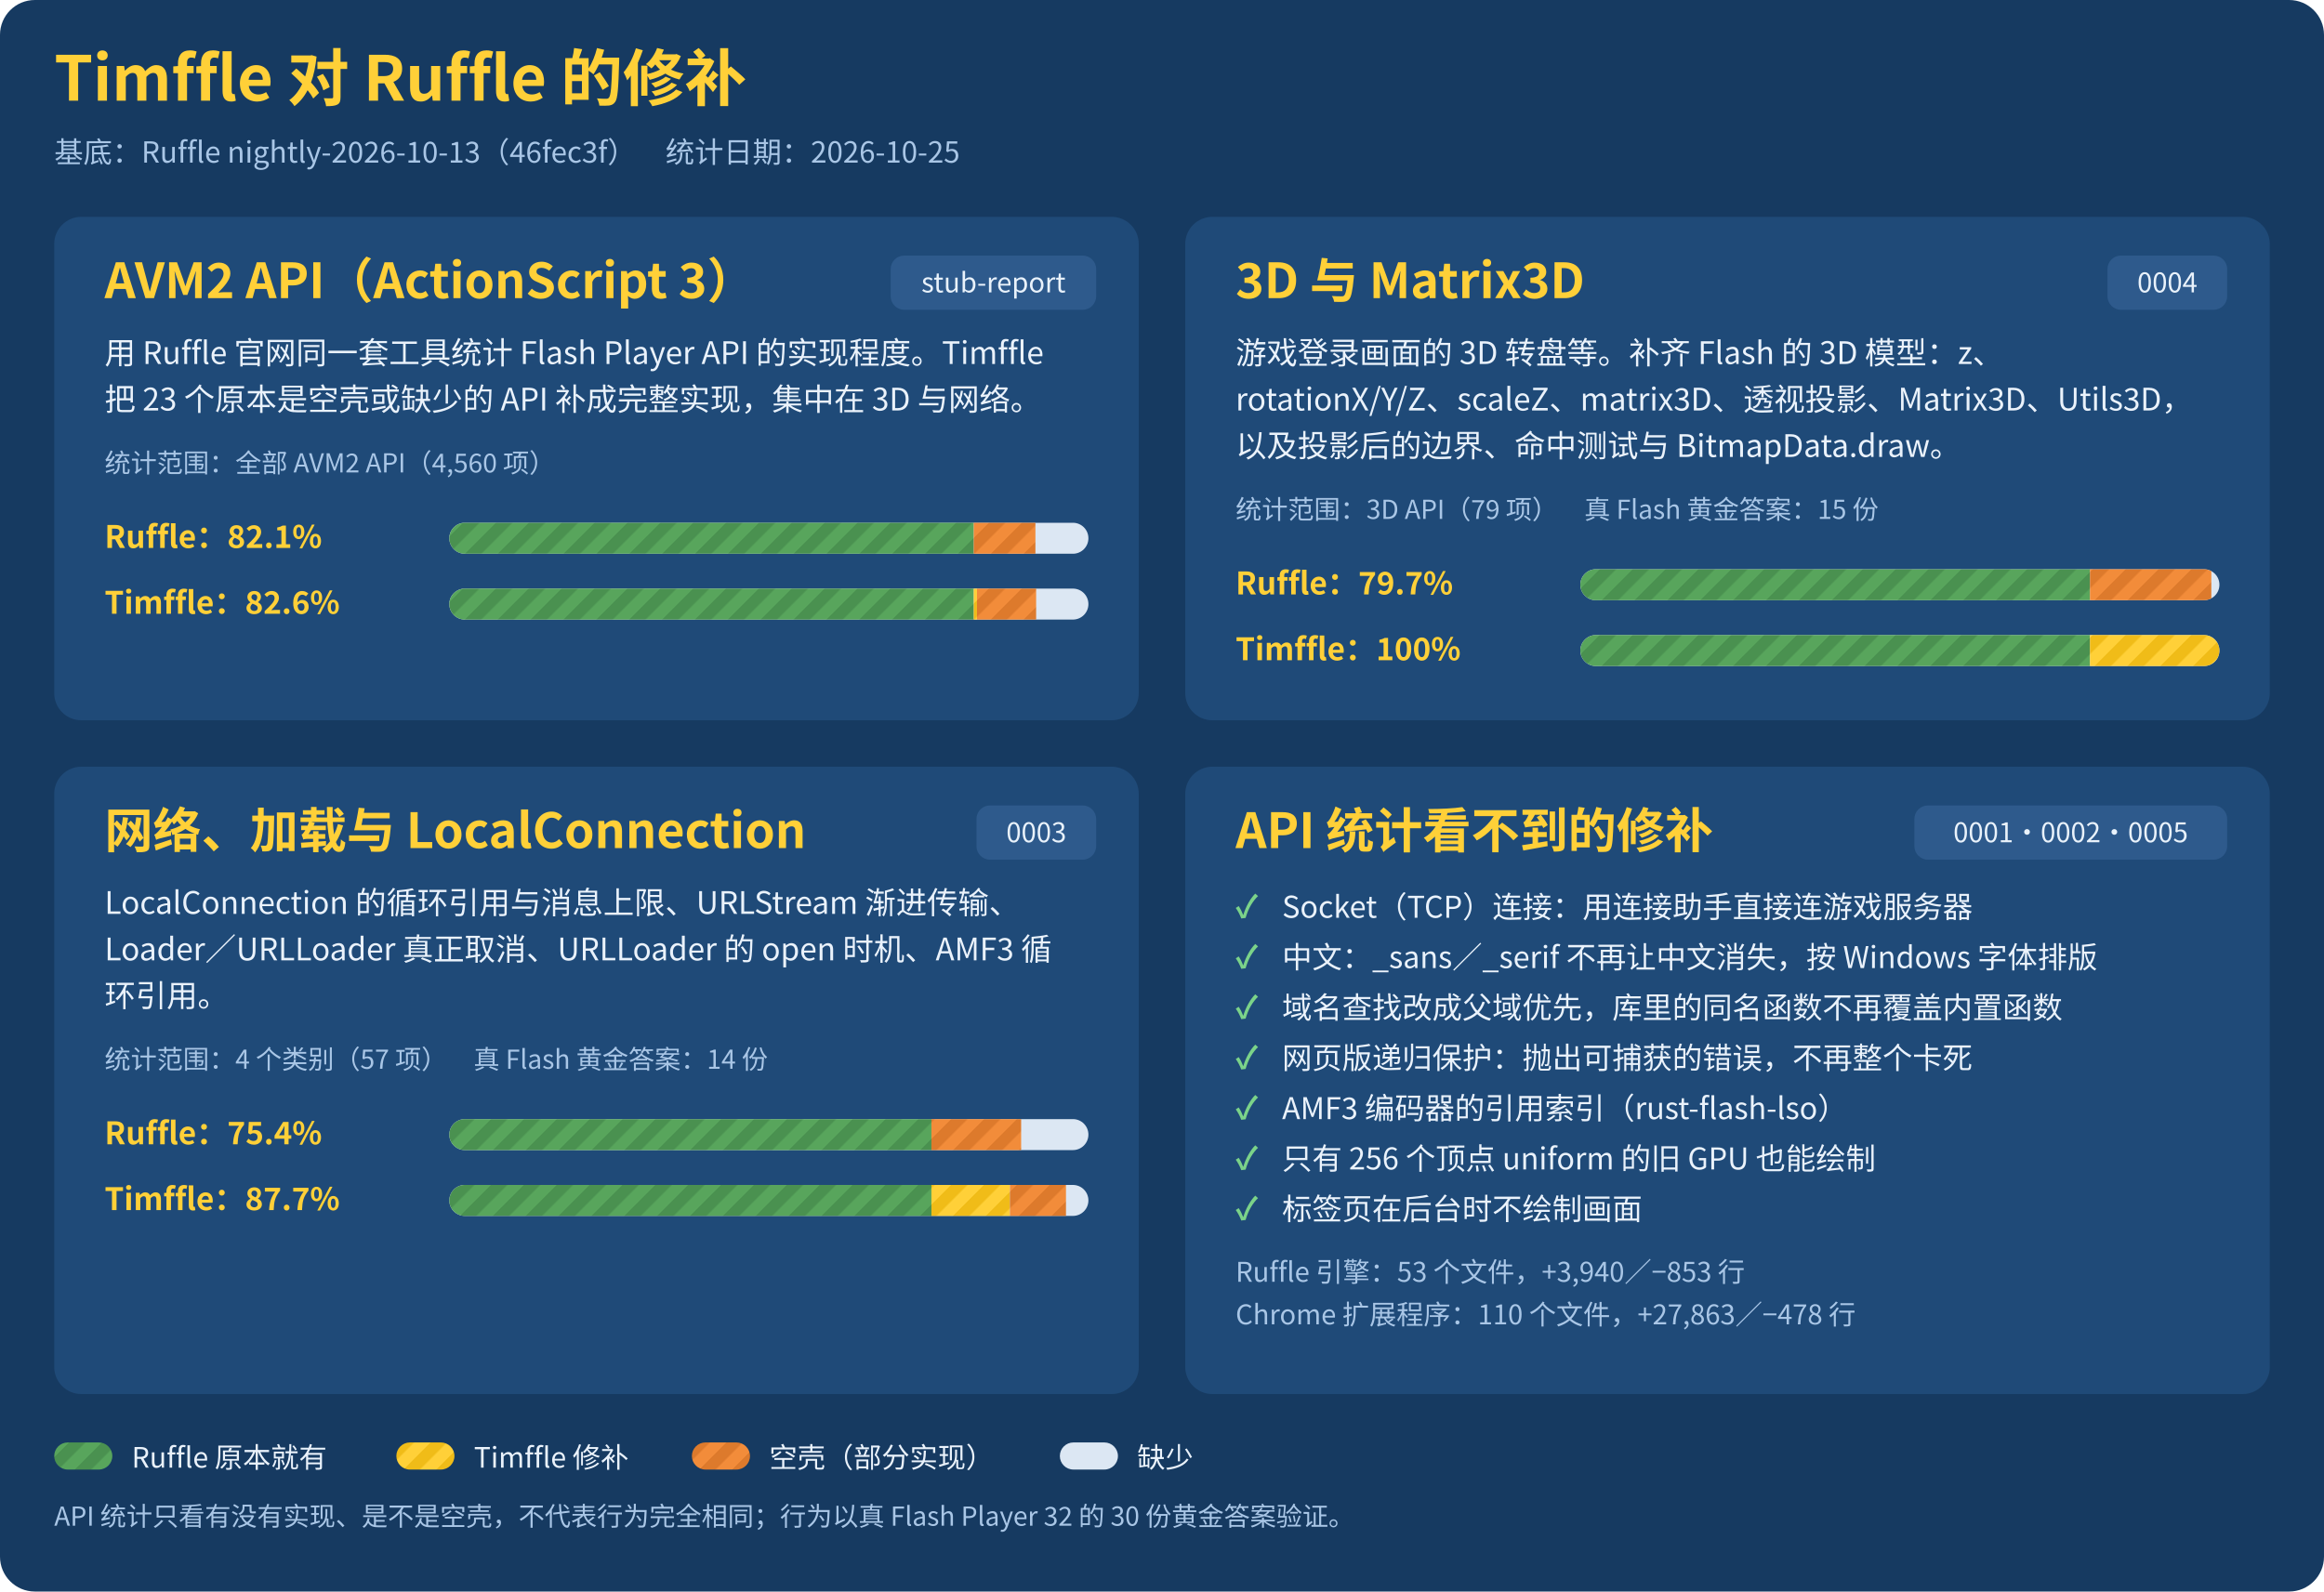
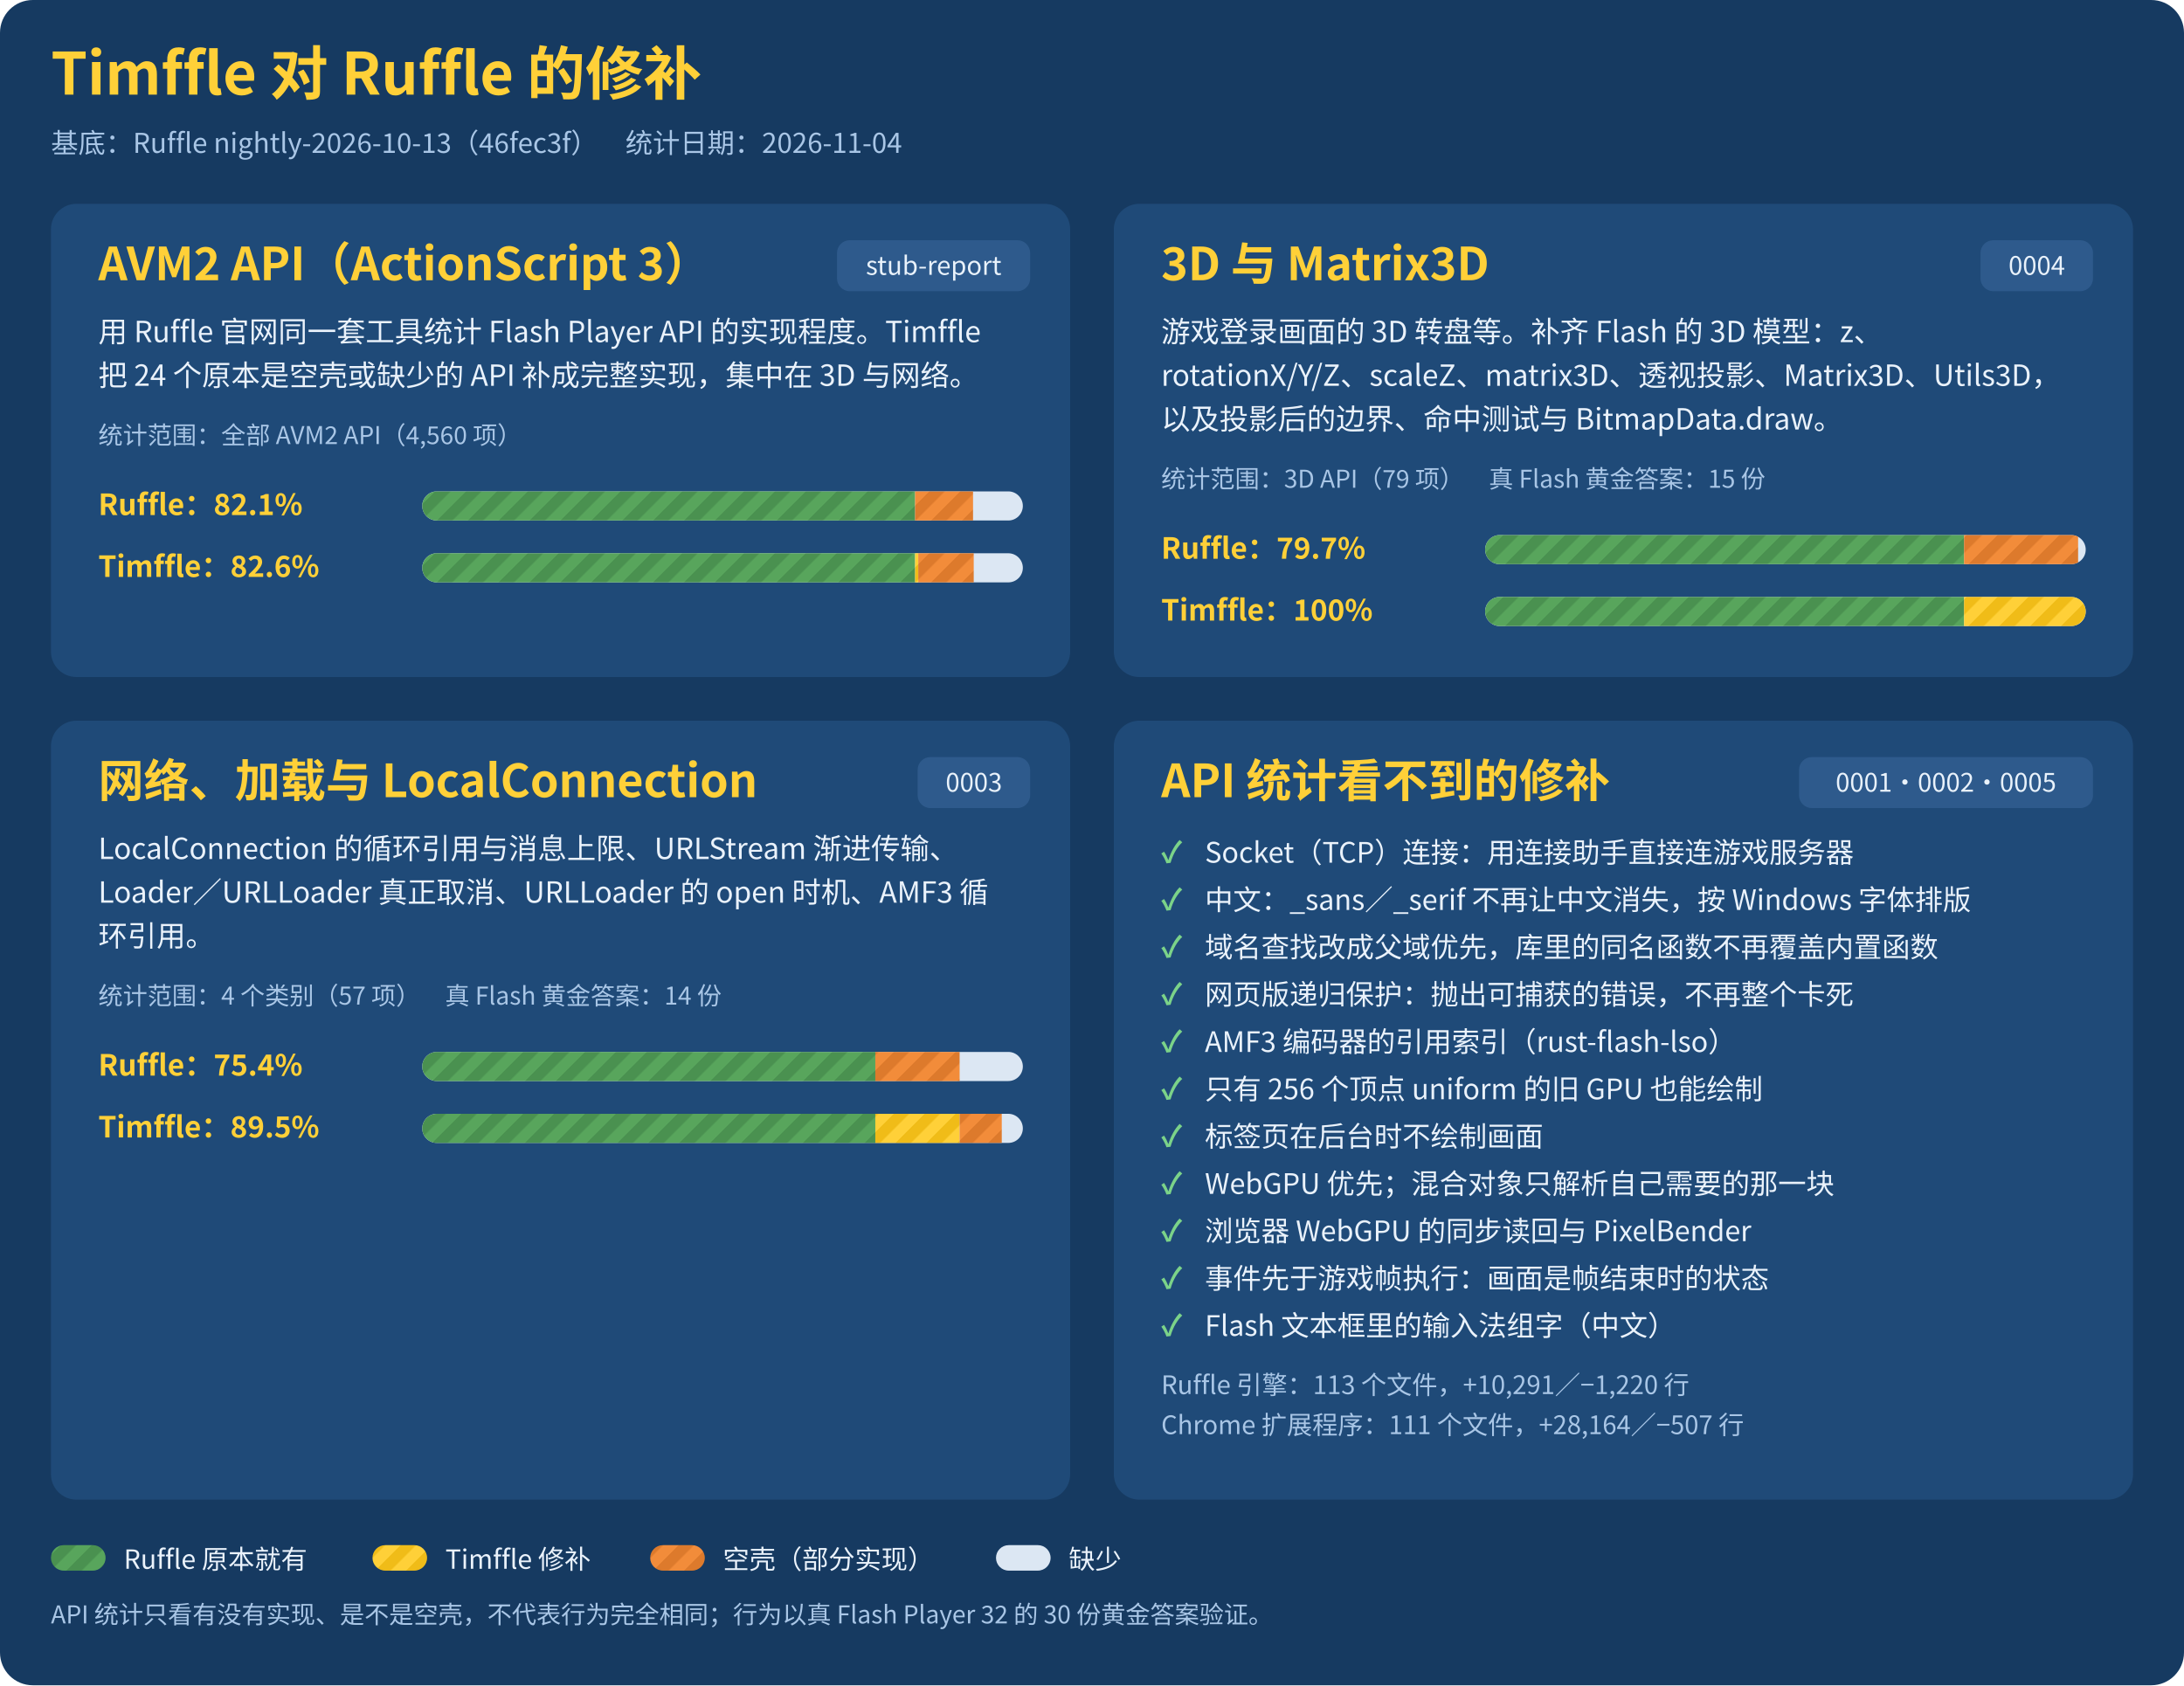
- <svg xmlns="http://www.w3.org/2000/svg" width="1200" height="822" viewBox="0 0 1200 822" role="img" aria-label="Timffle 对 Ruffle 的修补" font-family="'PingFang SC', 'Microsoft YaHei', 'Noto Sans CJK SC', 'Noto Sans SC', 'Segoe UI', sans-serif">
+ <svg xmlns="http://www.w3.org/2000/svg" width="1200" height="926" viewBox="0 0 1200 926" role="img" aria-label="Timffle 对 Ruffle 的修补" font-family="'PingFang SC', 'Microsoft YaHei', 'Noto Sans CJK SC', 'Noto Sans SC', 'Segoe UI', sans-serif">
  <defs>
    <pattern id="pg" width="12" height="12" patternUnits="userSpaceOnUse" patternTransform="rotate(45)">
      <rect width="12" height="12" fill="#58A55C" />
      <rect width="6" height="12" fill="#4A9150" />
    </pattern>
    <pattern id="py" width="12" height="12" patternUnits="userSpaceOnUse" patternTransform="rotate(45)">
      <rect width="12" height="12" fill="#FFD038" />
      <rect width="6" height="12" fill="#F0BC18" />
    </pattern>
    <pattern id="po" width="12" height="12" patternUnits="userSpaceOnUse" patternTransform="rotate(45)">
      <rect width="12" height="12" fill="#F28C3A" />
      <rect width="6" height="12" fill="#DD7A2C" />
    </pattern>
  </defs>
-   <rect width="1200" height="822" rx="18" fill="#163A61" />
+   <rect width="1200" height="926" rx="18" fill="#163A61" />
  <text x="28.0" y="52.0" font-size="32" fill="#FFD038" font-weight="bold" text-anchor="start">Timffle 对 Ruffle 的修补</text>
-   <text x="28.0" y="84.0" font-size="15" fill="#A9C6E6" font-weight="normal" text-anchor="start">基底：Ruffle nightly-2026-10-13（46fec3f）　统计日期：2026-10-25</text>
+   <text x="28.0" y="84.0" font-size="15" fill="#A9C6E6" font-weight="normal" text-anchor="start">基底：Ruffle nightly-2026-10-13（46fec3f）　统计日期：2026-11-04</text>
  <rect x="28" y="112" width="560" height="260" rx="14" fill="#1F4A78" />
  <rect x="459.9" y="132" width="106.1" height="28" rx="7" fill="#2E5A8C" />
  <text x="513.0" y="151.0" font-size="14" fill="#E9F2FB" font-weight="normal" text-anchor="middle">stub-report</text>
  <text x="54.0" y="154.0" font-size="25" fill="#FFD038" font-weight="bold" text-anchor="start">AVM2 API（ActionScript 3）</text>
  <text x="54.0" y="188.0" font-size="16" fill="#EAF2FB" font-weight="normal" text-anchor="start">用 Ruffle 官网同一套工具统计 Flash Player API 的实现程度。Timffle</text>
-   <text x="54.0" y="212.0" font-size="16" fill="#EAF2FB" font-weight="normal" text-anchor="start">把 23 个原本是空壳或缺少的 API 补成完整实现，集中在 3D 与网络。</text>
+   <text x="54.0" y="212.0" font-size="16" fill="#EAF2FB" font-weight="normal" text-anchor="start">把 24 个原本是空壳或缺少的 API 补成完整实现，集中在 3D 与网络。</text>
  <text x="54.0" y="244.0" font-size="13.5" fill="#A9C6E6" font-weight="normal" text-anchor="start">统计范围：全部 AVM2 API（4,560 项）</text>
  <text x="54.0" y="283.0" font-size="16" fill="#FFD038" font-weight="bold" text-anchor="start">Ruffle：82.1%</text>
  <clipPath id="bzh-CN7">
    <rect x="232.0" y="270" width="330.0" height="16" rx="8" />
  </clipPath>
  <rect x="232.0" y="270" width="330.0" height="16" rx="8" fill="#DCE7F3" />
  <rect x="232.00" y="270" width="270.80" height="16" fill="url(#pg)" clip-path="url(#bzh-CN7)" />
  <rect x="502.80" y="270" width="31.84" height="16" fill="url(#po)" clip-path="url(#bzh-CN7)" />
  <text x="54.0" y="317.0" font-size="16" fill="#FFD038" font-weight="bold" text-anchor="start">Timffle：82.6%</text>
  <clipPath id="bzh-CN8">
    <rect x="232.0" y="304" width="330.0" height="16" rx="8" />
  </clipPath>
  <rect x="232.0" y="304" width="330.0" height="16" rx="8" fill="#DCE7F3" />
  <rect x="232.00" y="304" width="270.80" height="16" fill="url(#pg)" clip-path="url(#bzh-CN8)" />
-   <rect x="502.80" y="304" width="1.66" height="16" fill="url(#py)" clip-path="url(#bzh-CN8)" />
-   <rect x="504.47" y="304" width="30.54" height="16" fill="url(#po)" clip-path="url(#bzh-CN8)" />
+   <rect x="502.80" y="304" width="1.74" height="16" fill="url(#py)" clip-path="url(#bzh-CN8)" />
+   <rect x="504.54" y="304" width="30.47" height="16" fill="url(#po)" clip-path="url(#bzh-CN8)" />
  <rect x="612" y="112" width="560" height="260" rx="14" fill="#1F4A78" />
  <rect x="1088.2" y="132" width="61.8" height="28" rx="7" fill="#2E5A8C" />
  <text x="1119.1" y="151.0" font-size="14" fill="#E9F2FB" font-weight="normal" text-anchor="middle">0004</text>
  <text x="638.0" y="154.0" font-size="25" fill="#FFD038" font-weight="bold" text-anchor="start">3D 与 Matrix3D</text>
  <text x="638.0" y="188.0" font-size="16" fill="#EAF2FB" font-weight="normal" text-anchor="start">游戏登录画面的 3D 转盘等。补齐 Flash 的 3D 模型：z、</text>
  <text x="638.0" y="212.0" font-size="16" fill="#EAF2FB" font-weight="normal" text-anchor="start">rotationX/Y/Z、scaleZ、matrix3D、透视投影、Matrix3D、Utils3D，</text>
  <text x="638.0" y="236.0" font-size="16" fill="#EAF2FB" font-weight="normal" text-anchor="start">以及投影后的边界、命中测试与 BitmapData.draw。</text>
  <text x="638.0" y="268.0" font-size="13.5" fill="#A9C6E6" font-weight="normal" text-anchor="start">统计范围：3D API（79 项）　真 Flash 黄金答案：15 份</text>
  <text x="638.0" y="307.0" font-size="16" fill="#FFD038" font-weight="bold" text-anchor="start">Ruffle：79.7%</text>
  <clipPath id="bzh-CN9">
    <rect x="816.0" y="294" width="330.0" height="16" rx="8" />
  </clipPath>
  <rect x="816.0" y="294" width="330.0" height="16" rx="8" fill="#DCE7F3" />
  <rect x="816.00" y="294" width="263.16" height="16" fill="url(#pg)" clip-path="url(#bzh-CN9)" />
  <rect x="1079.16" y="294" width="62.66" height="16" fill="url(#po)" clip-path="url(#bzh-CN9)" />
  <text x="638.0" y="341.0" font-size="16" fill="#FFD038" font-weight="bold" text-anchor="start">Timffle：100%</text>
  <clipPath id="bzh-CN10">
    <rect x="816.0" y="328" width="330.0" height="16" rx="8" />
  </clipPath>
  <rect x="816.0" y="328" width="330.0" height="16" rx="8" fill="#DCE7F3" />
  <rect x="816.00" y="328" width="263.16" height="16" fill="url(#pg)" clip-path="url(#bzh-CN10)" />
  <rect x="1079.16" y="328" width="66.84" height="16" fill="url(#py)" clip-path="url(#bzh-CN10)" />
-   <rect x="28" y="396" width="560" height="324" rx="14" fill="#1F4A78" />
+   <rect x="28" y="396" width="560" height="428" rx="14" fill="#1F4A78" />
  <rect x="504.2" y="416" width="61.8" height="28" rx="7" fill="#2E5A8C" />
  <text x="535.1" y="435.0" font-size="14" fill="#E9F2FB" font-weight="normal" text-anchor="middle">0003</text>
  <text x="54.0" y="438.0" font-size="25" fill="#FFD038" font-weight="bold" text-anchor="start">网络、加载与 LocalConnection</text>
  <text x="54.0" y="472.0" font-size="16" fill="#EAF2FB" font-weight="normal" text-anchor="start">LocalConnection 的循环引用与消息上限、URLStream 渐进传输、</text>
  <text x="54.0" y="496.0" font-size="16" fill="#EAF2FB" font-weight="normal" text-anchor="start">Loader／URLLoader 真正取消、URLLoader 的 open 时机、AMF3 循</text>
  <text x="54.0" y="520.0" font-size="16" fill="#EAF2FB" font-weight="normal" text-anchor="start">环引用。</text>
  <text x="54.0" y="552.0" font-size="13.5" fill="#A9C6E6" font-weight="normal" text-anchor="start">统计范围：4 个类别（57 项）　真 Flash 黄金答案：14 份</text>
  <text x="54.0" y="591.0" font-size="16" fill="#FFD038" font-weight="bold" text-anchor="start">Ruffle：75.4%</text>
  <clipPath id="bzh-CN11">
    <rect x="232.0" y="578" width="330.0" height="16" rx="8" />
  </clipPath>
  <rect x="232.0" y="578" width="330.0" height="16" rx="8" fill="#DCE7F3" />
  <rect x="232.00" y="578" width="248.95" height="16" fill="url(#pg)" clip-path="url(#bzh-CN11)" />
  <rect x="480.95" y="578" width="46.32" height="16" fill="url(#po)" clip-path="url(#bzh-CN11)" />
-   <text x="54.0" y="625.0" font-size="16" fill="#FFD038" font-weight="bold" text-anchor="start">Timffle：87.7%</text>
+   <text x="54.0" y="625.0" font-size="16" fill="#FFD038" font-weight="bold" text-anchor="start">Timffle：89.5%</text>
  <clipPath id="bzh-CN12">
    <rect x="232.0" y="612" width="330.0" height="16" rx="8" />
  </clipPath>
  <rect x="232.0" y="612" width="330.0" height="16" rx="8" fill="#DCE7F3" />
  <rect x="232.00" y="612" width="248.95" height="16" fill="url(#pg)" clip-path="url(#bzh-CN12)" />
-   <rect x="480.95" y="612" width="40.53" height="16" fill="url(#py)" clip-path="url(#bzh-CN12)" />
-   <rect x="521.47" y="612" width="28.95" height="16" fill="url(#po)" clip-path="url(#bzh-CN12)" />
-   <rect x="612" y="396" width="560" height="324" rx="14" fill="#1F4A78" />
+   <rect x="480.95" y="612" width="46.32" height="16" fill="url(#py)" clip-path="url(#bzh-CN12)" />
+   <rect x="527.26" y="612" width="23.16" height="16" fill="url(#po)" clip-path="url(#bzh-CN12)" />
+   <rect x="612" y="396" width="560" height="428" rx="14" fill="#1F4A78" />
  <rect x="988.5" y="416" width="161.5" height="28" rx="7" fill="#2E5A8C" />
  <text x="1069.2" y="435.0" font-size="14" fill="#E9F2FB" font-weight="normal" text-anchor="middle">0001・0002・0005</text>
  <text x="638.0" y="438.0" font-size="25" fill="#FFD038" font-weight="bold" text-anchor="start">API 统计看不到的修补</text>
  <text x="638.0" y="474.0" font-size="16" fill="#7BD389" font-weight="bold" text-anchor="start">✓</text>
  <text x="662.0" y="474.0" font-size="15.5" fill="#EAF2FB" font-weight="normal" text-anchor="start">Socket（TCP）连接：用连接助手直接连游戏服务器</text>
  <text x="638.0" y="500.0" font-size="16" fill="#7BD389" font-weight="bold" text-anchor="start">✓</text>
  <text x="662.0" y="500.0" font-size="15.5" fill="#EAF2FB" font-weight="normal" text-anchor="start">中文：_sans／_serif 不再让中文消失，按 Windows 字体排版</text>
  <text x="638.0" y="526.0" font-size="16" fill="#7BD389" font-weight="bold" text-anchor="start">✓</text>
  <text x="662.0" y="526.0" font-size="15.5" fill="#EAF2FB" font-weight="normal" text-anchor="start">域名查找改成父域优先，库里的同名函数不再覆盖内置函数</text>
  <text x="638.0" y="552.0" font-size="16" fill="#7BD389" font-weight="bold" text-anchor="start">✓</text>
  <text x="662.0" y="552.0" font-size="15.5" fill="#EAF2FB" font-weight="normal" text-anchor="start">网页版递归保护：抛出可捕获的错误，不再整个卡死</text>
  <text x="638.0" y="578.0" font-size="16" fill="#7BD389" font-weight="bold" text-anchor="start">✓</text>
  <text x="662.0" y="578.0" font-size="15.5" fill="#EAF2FB" font-weight="normal" text-anchor="start">AMF3 编码器的引用索引（rust-flash-lso）</text>
  <text x="638.0" y="604.0" font-size="16" fill="#7BD389" font-weight="bold" text-anchor="start">✓</text>
  <text x="662.0" y="604.0" font-size="15.5" fill="#EAF2FB" font-weight="normal" text-anchor="start">只有 256 个顶点 uniform 的旧 GPU 也能绘制</text>
  <text x="638.0" y="630.0" font-size="16" fill="#7BD389" font-weight="bold" text-anchor="start">✓</text>
  <text x="662.0" y="630.0" font-size="15.5" fill="#EAF2FB" font-weight="normal" text-anchor="start">标签页在后台时不绘制画面</text>
-   <text x="638.0" y="662.0" font-size="14" fill="#A9C6E6" font-weight="normal" text-anchor="start">Ruffle 引擎：53 个文件，+3,940／−853 行</text>
-   <text x="638.0" y="684.0" font-size="14" fill="#A9C6E6" font-weight="normal" text-anchor="start">Chrome 扩展程序：110 个文件，+27,863／−478 行</text>
-   <rect x="28" y="745" width="30" height="14" rx="7" fill="url(#pg)" />
-   <text x="68.0" y="758.0" font-size="14.5" fill="#EAF2FB" font-weight="normal" text-anchor="start">Ruffle 原本就有</text>
-   <rect x="204.66" y="745" width="30" height="14" rx="7" fill="url(#py)" />
-   <text x="244.7" y="758.0" font-size="14.5" fill="#EAF2FB" font-weight="normal" text-anchor="start">Timffle 修补</text>
-   <rect x="357.25" y="745" width="30" height="14" rx="7" fill="url(#po)" />
-   <text x="397.2" y="758.0" font-size="14.5" fill="#EAF2FB" font-weight="normal" text-anchor="start">空壳（部分实现）</text>
-   <rect x="547.25" y="745" width="30" height="14" rx="7" fill="#DCE7F3" />
-   <text x="587.2" y="758.0" font-size="14.5" fill="#EAF2FB" font-weight="normal" text-anchor="start">缺少</text>
-   <text x="28.0" y="788.0" font-size="13.5" fill="#A9C6E6" font-weight="normal" text-anchor="start">API 统计只看有没有实现、是不是空壳，不代表行为完全相同；行为以真 Flash Player 32 的 30 份黄金答案验证。</text>
+   <text x="638.0" y="656.0" font-size="16" fill="#7BD389" font-weight="bold" text-anchor="start">✓</text>
+   <text x="662.0" y="656.0" font-size="15.5" fill="#EAF2FB" font-weight="normal" text-anchor="start">WebGPU 优先；混合对象只解析自己需要的那一块</text>
+   <text x="638.0" y="682.0" font-size="16" fill="#7BD389" font-weight="bold" text-anchor="start">✓</text>
+   <text x="662.0" y="682.0" font-size="15.5" fill="#EAF2FB" font-weight="normal" text-anchor="start">浏览器 WebGPU 的同步读回与 PixelBender</text>
+   <text x="638.0" y="708.0" font-size="16" fill="#7BD389" font-weight="bold" text-anchor="start">✓</text>
+   <text x="662.0" y="708.0" font-size="15.5" fill="#EAF2FB" font-weight="normal" text-anchor="start">事件先于游戏帧执行：画面是帧结束时的状态</text>
+   <text x="638.0" y="734.0" font-size="16" fill="#7BD389" font-weight="bold" text-anchor="start">✓</text>
+   <text x="662.0" y="734.0" font-size="15.5" fill="#EAF2FB" font-weight="normal" text-anchor="start">Flash 文本框里的输入法组字（中文）</text>
+   <text x="638.0" y="766.0" font-size="14" fill="#A9C6E6" font-weight="normal" text-anchor="start">Ruffle 引擎：113 个文件，+10,291／−1,220 行</text>
+   <text x="638.0" y="788.0" font-size="14" fill="#A9C6E6" font-weight="normal" text-anchor="start">Chrome 扩展程序：111 个文件，+28,164／−507 行</text>
+   <rect x="28" y="849" width="30" height="14" rx="7" fill="url(#pg)" />
+   <text x="68.0" y="862.0" font-size="14.5" fill="#EAF2FB" font-weight="normal" text-anchor="start">Ruffle 原本就有</text>
+   <rect x="204.66" y="849" width="30" height="14" rx="7" fill="url(#py)" />
+   <text x="244.7" y="862.0" font-size="14.5" fill="#EAF2FB" font-weight="normal" text-anchor="start">Timffle 修补</text>
+   <rect x="357.25" y="849" width="30" height="14" rx="7" fill="url(#po)" />
+   <text x="397.2" y="862.0" font-size="14.5" fill="#EAF2FB" font-weight="normal" text-anchor="start">空壳（部分实现）</text>
+   <rect x="547.25" y="849" width="30" height="14" rx="7" fill="#DCE7F3" />
+   <text x="587.2" y="862.0" font-size="14.5" fill="#EAF2FB" font-weight="normal" text-anchor="start">缺少</text>
+   <text x="28.0" y="892.0" font-size="13.5" fill="#A9C6E6" font-weight="normal" text-anchor="start">API 统计只看有没有实现、是不是空壳，不代表行为完全相同；行为以真 Flash Player 32 的 30 份黄金答案验证。</text>
</svg>
